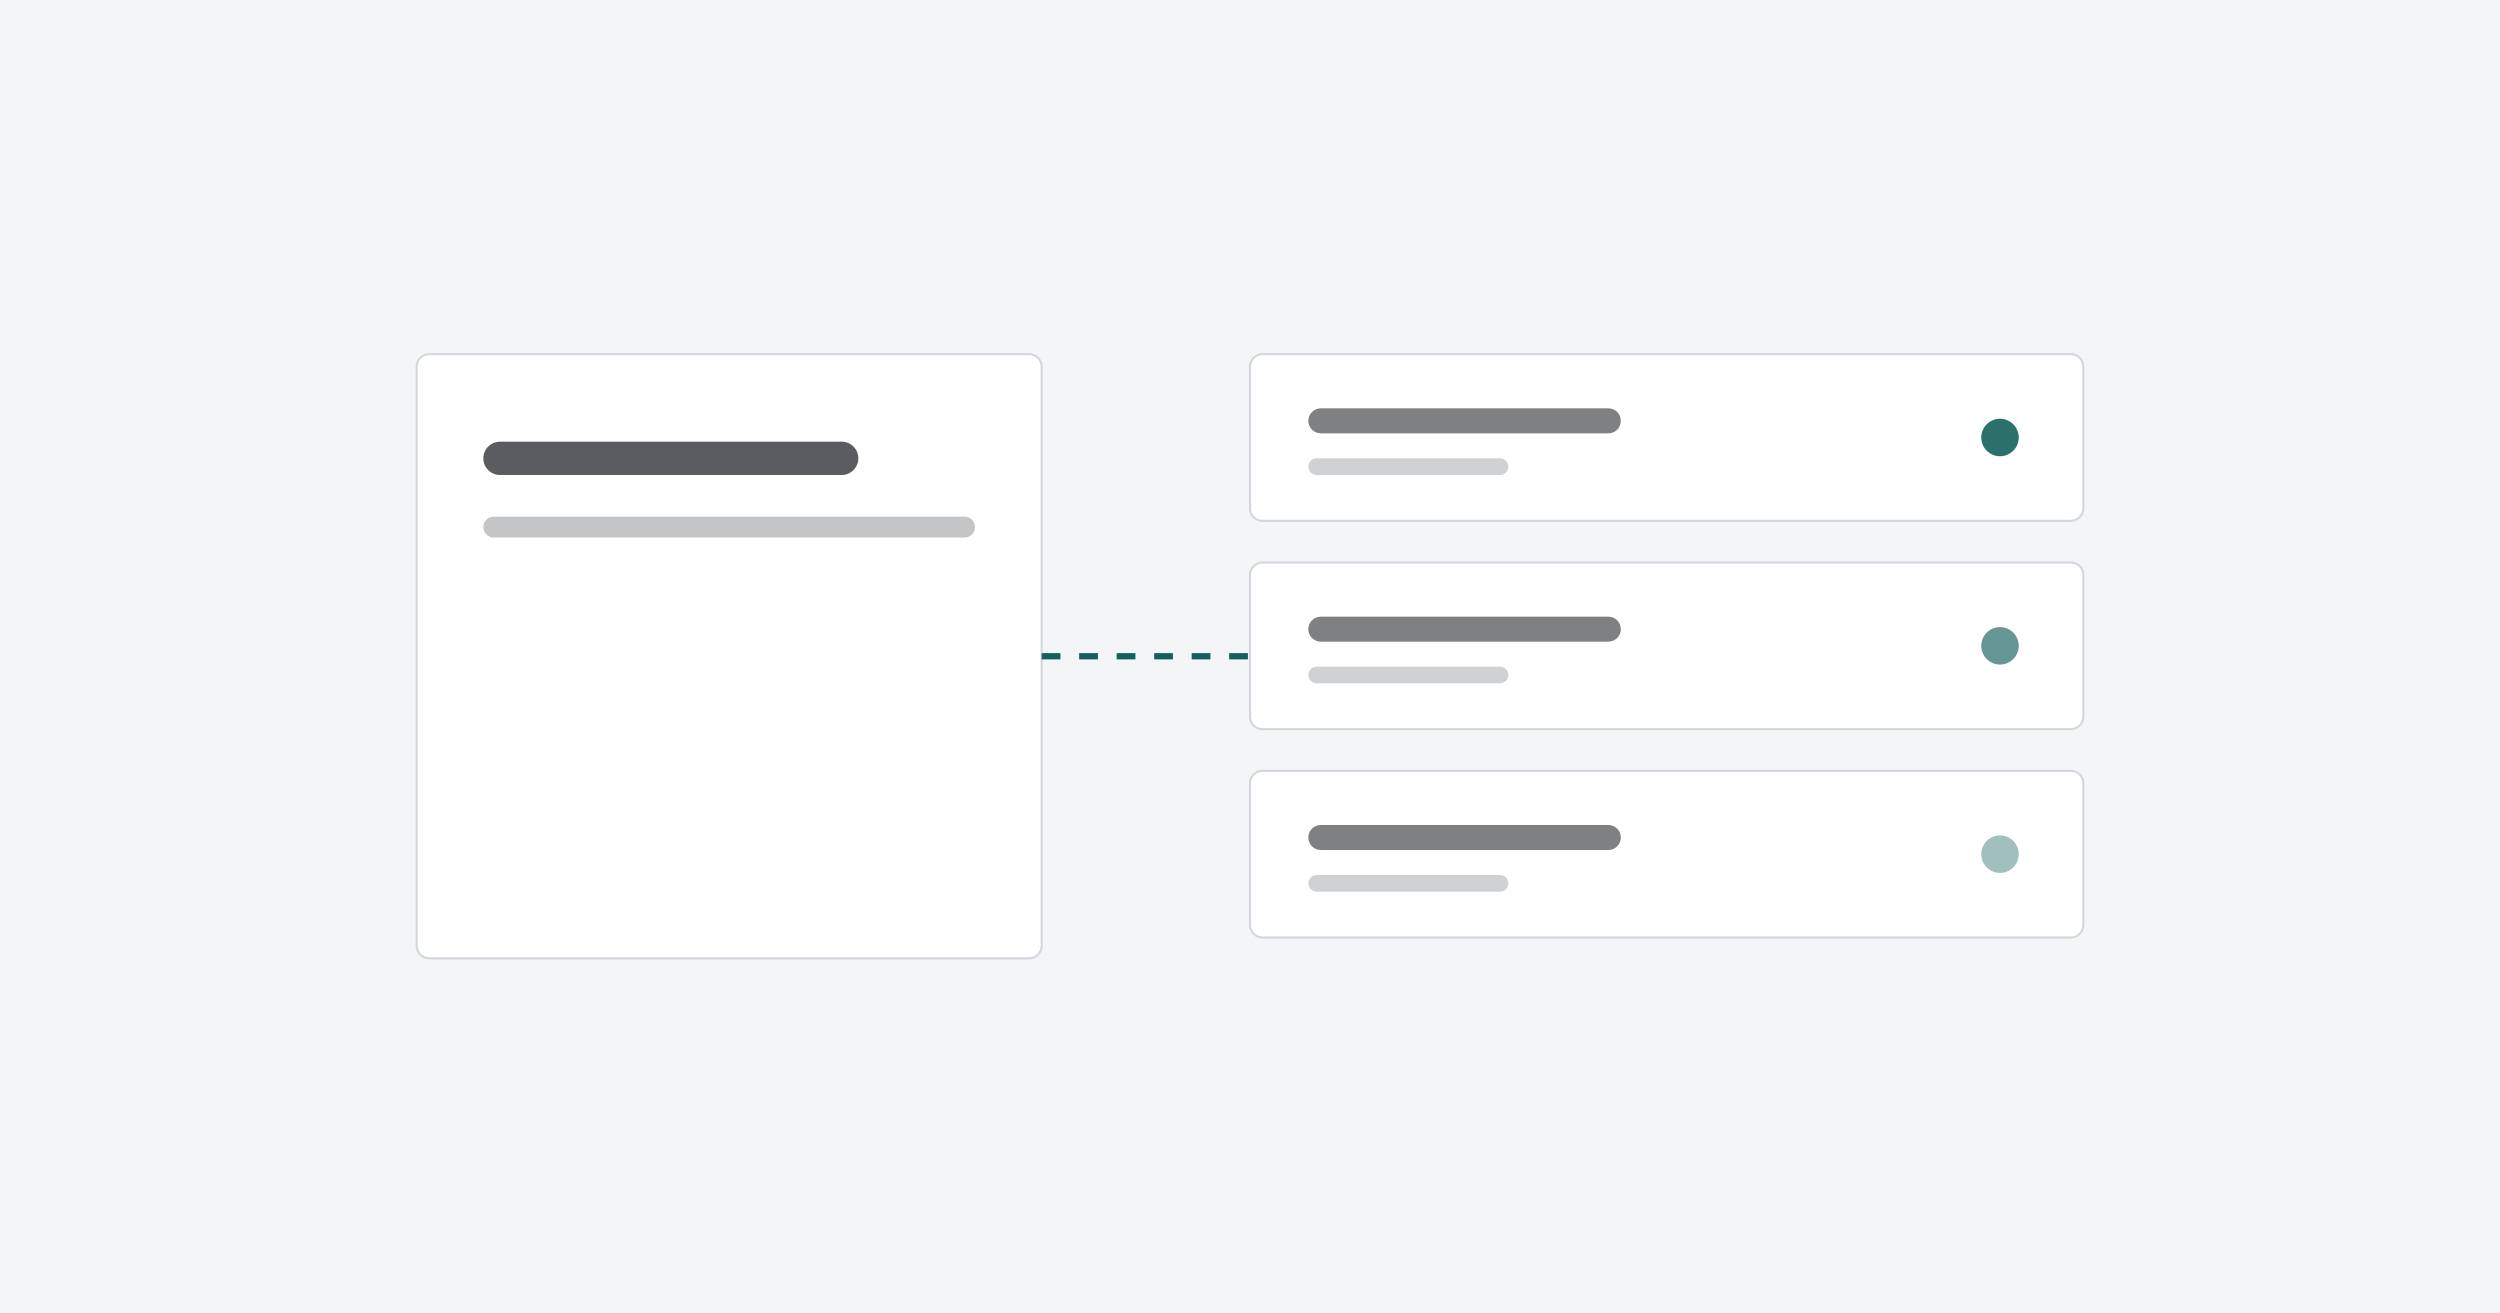
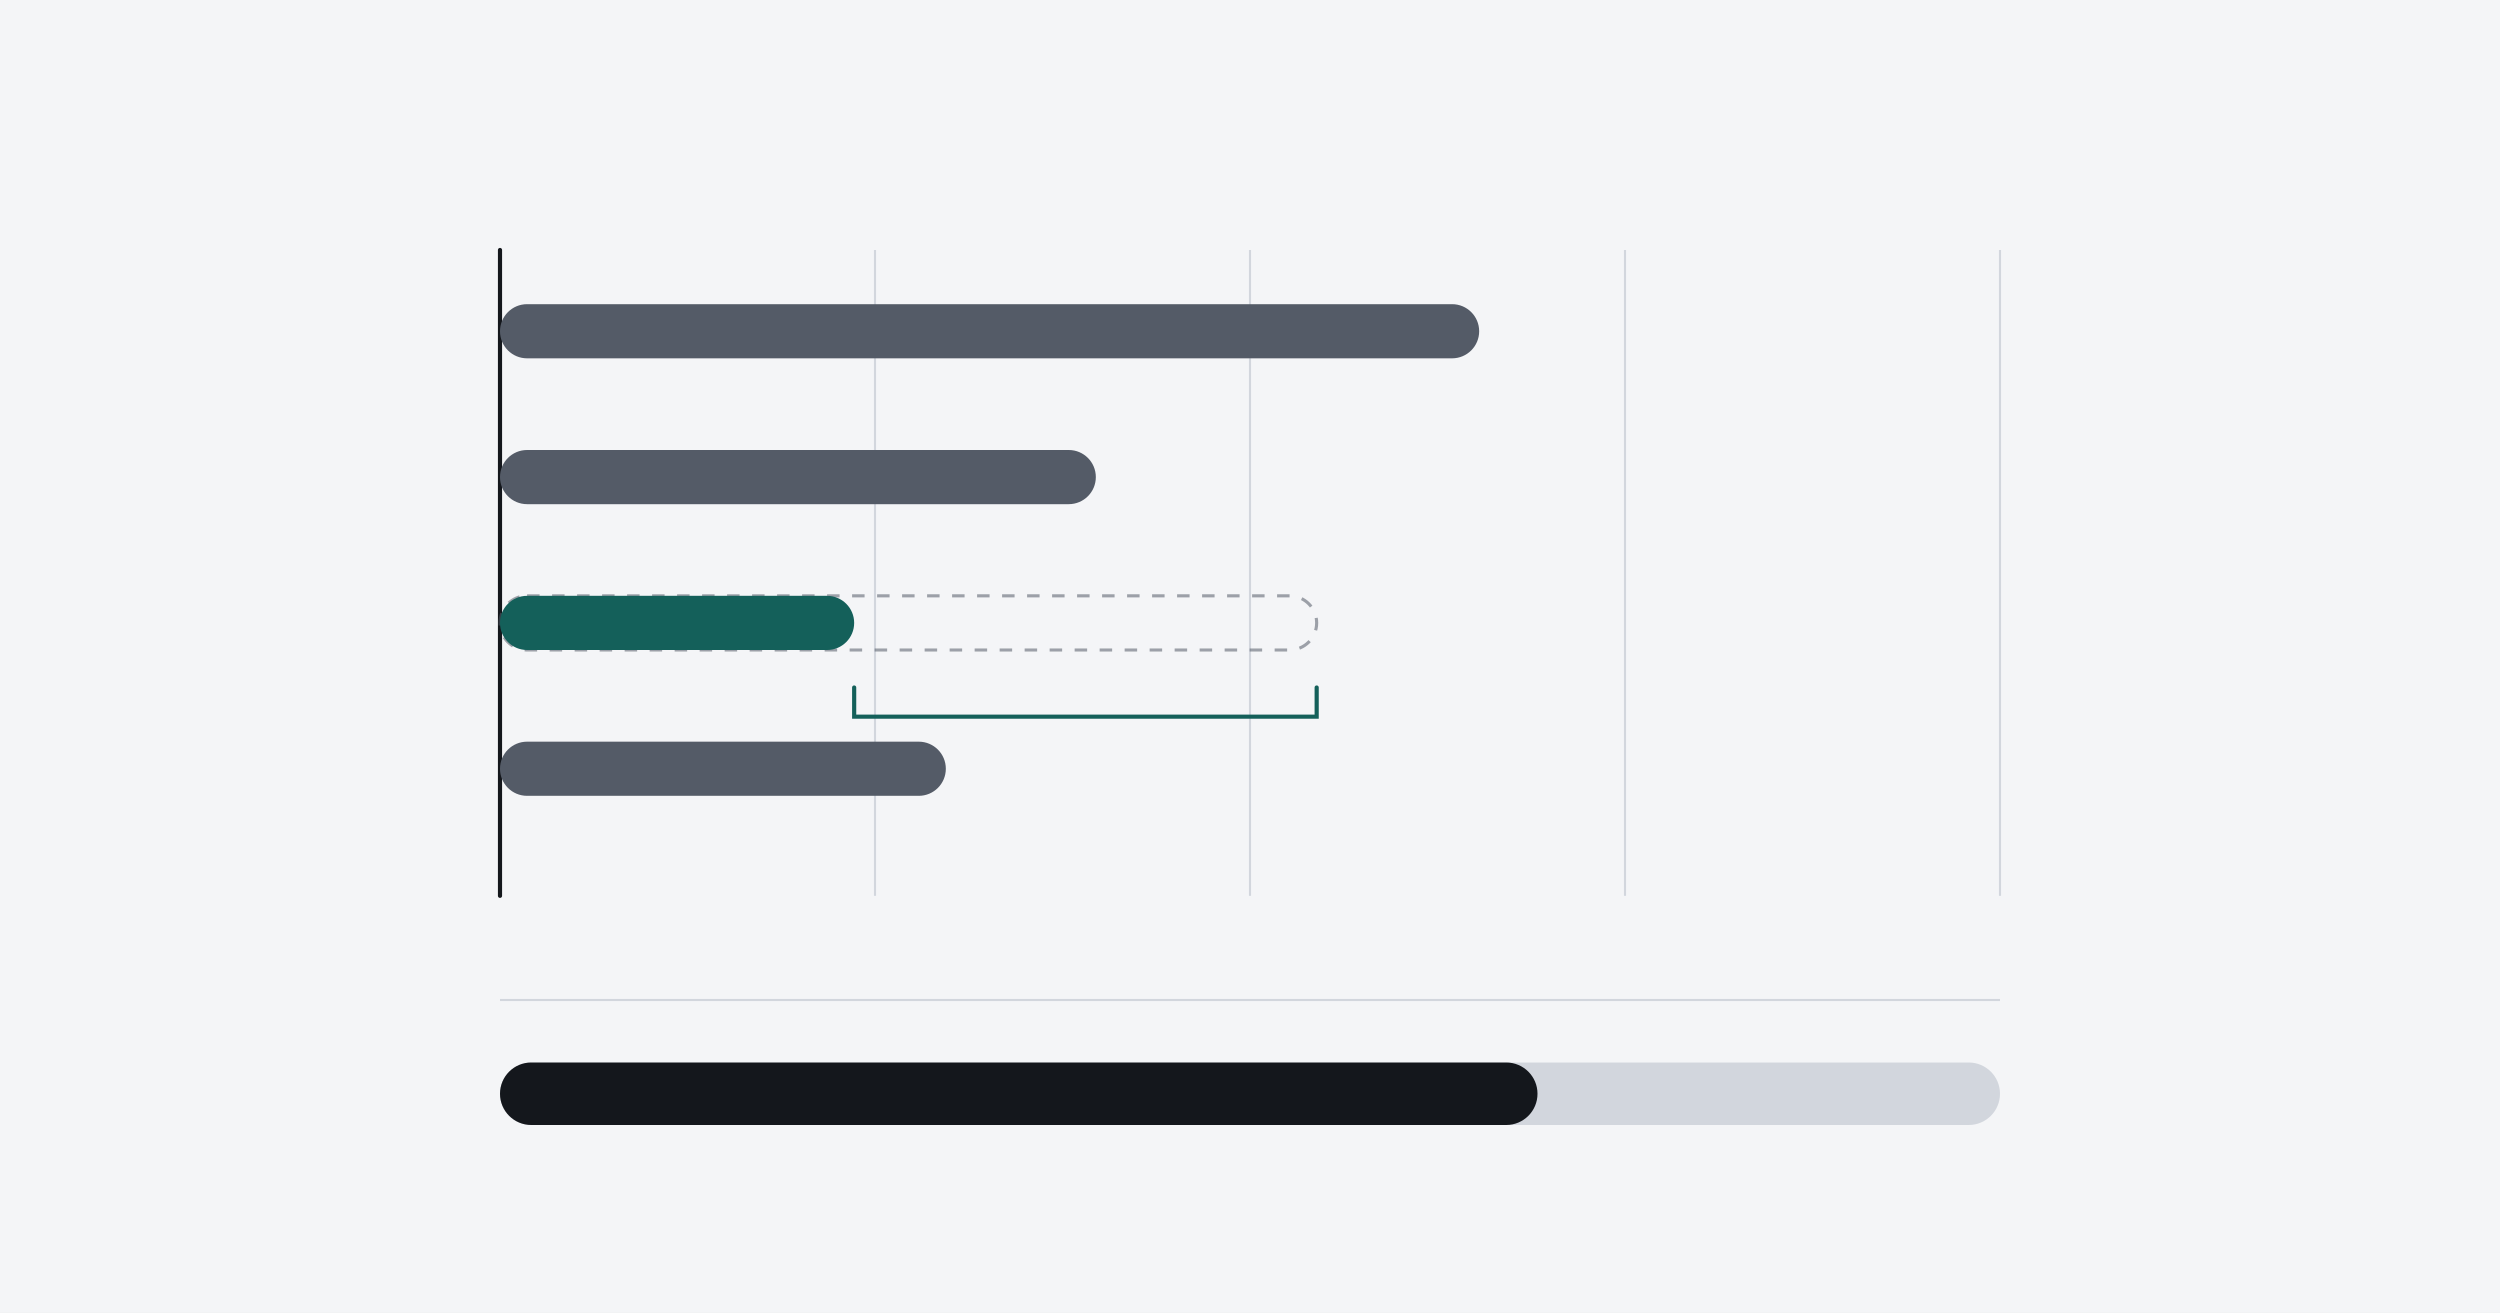
- <svg xmlns="http://www.w3.org/2000/svg" viewBox="0 0 1200 630" width="1200" height="630" role="img">
-   <rect width="1200" height="630" fill="#f4f5f7" />
-   <rect x="200" y="170" width="300" height="290" rx="6" fill="#ffffff" stroke="#d2d6dd" />
-   <rect x="232" y="212" width="180" height="16" rx="8" fill="#14171c" opacity="0.7" />
-   <rect x="232" y="248" width="236" height="10" rx="5" fill="#14171c" opacity="0.25" />
-   <rect x="600" y="170" width="400" height="80" rx="6" fill="#ffffff" stroke="#d2d6dd" />
-   <rect x="628" y="196" width="150" height="12" rx="6" fill="#14171c" opacity="0.55" />
-   <rect x="628" y="220" width="96" height="8" rx="4" fill="#14171c" opacity="0.2" />
-   <circle cx="960" cy="210" r="9" fill="#14605a" opacity="0.9" />
-   <rect x="600" y="270" width="400" height="80" rx="6" fill="#ffffff" stroke="#d2d6dd" />
-   <rect x="628" y="296" width="150" height="12" rx="6" fill="#14171c" opacity="0.55" />
-   <rect x="628" y="320" width="96" height="8" rx="4" fill="#14171c" opacity="0.2" />
-   <circle cx="960" cy="310" r="9" fill="#14605a" opacity="0.65" />
-   <rect x="600" y="370" width="400" height="80" rx="6" fill="#ffffff" stroke="#d2d6dd" />
-   <rect x="628" y="396" width="150" height="12" rx="6" fill="#14171c" opacity="0.55" />
-   <rect x="628" y="420" width="96" height="8" rx="4" fill="#14171c" opacity="0.2" />
-   <circle cx="960" cy="410" r="9" fill="#14605a" opacity="0.4" />
-   <path d="M500 315 L600 315" stroke="#14605a" stroke-width="3" stroke-dasharray="9 9" />
+ <svg xmlns="http://www.w3.org/2000/svg" viewBox="0 0 1200 630" width="1200" height="630" role="img" aria-label="Monthly cost per tool, with one bar exchanged for a cheaper alternative and the saving bracketed">
+   <style>
+     .ground  { fill: #f4f5f7 }
+     .grid    { stroke: #d2d6dd; stroke-width: 1 }
+     .axis    { stroke: #14171c; stroke-width: 2; stroke-linecap: round }
+     .bar     { fill: #545b67 }
+     .vacated { fill: none; stroke: #545b67; stroke-width: 1.5; stroke-dasharray: 6 6; opacity: .55 }
+     .swap    { fill: #14605a }
+     .bracket { fill: none; stroke: #14605a; stroke-width: 2; stroke-linecap: round }
+     .totalq  { fill: #d2d6dd }
+     .total   { fill: #14171c }
+ 
+     /* The replacement arrives and the total follows it. One moment, once. */
+     .swap  { animation: arrive 1s cubic-bezier(.16,1,.3,1) both; animation-delay: .3s }
+     .total { animation: settle 1.2s cubic-bezier(.16,1,.3,1) both; animation-delay: .5s }
+     .bracket { stroke-dasharray: 260; animation: mark .8s cubic-bezier(.16,1,.3,1) both; animation-delay: 1.1s }
+     @keyframes arrive { from { width: 0 } to { width: 170px } }
+     @keyframes settle { from { width: 720px } to { width: 498px } }
+     @keyframes mark   { from { stroke-dashoffset: 260 } to { stroke-dashoffset: 0 } }
+     @media (prefers-reduced-motion: reduce) {
+       .swap, .total, .bracket { animation: none }
+     }
+   </style>
+   <rect class="ground" width="1200" height="630" />
+   <g class="grid">
+     <line x1="420" y1="120" x2="420" y2="430" />
+     <line x1="600" y1="120" x2="600" y2="430" />
+     <line x1="780" y1="120" x2="780" y2="430" />
+     <line x1="960" y1="120" x2="960" y2="430" />
+   </g>
+   <line class="axis" x1="240" y1="120" x2="240" y2="430" />
+   <rect class="bar" x="240" y="146" width="470" height="26" rx="13" />
+   <rect class="bar" x="240" y="216" width="286" height="26" rx="13" />
+   <rect class="vacated" x="240" y="286" width="392" height="26" rx="13" />
+   <rect class="swap" x="240" y="286" width="170" height="26" rx="13" />
+   <rect class="bar" x="240" y="356" width="214" height="26" rx="13" />
+   <path class="bracket" d="M410 330 V344 H632 V330" />
+   <line class="grid" x1="240" y1="480" x2="960" y2="480" />
+   <rect class="totalq" x="240" y="510" width="720" height="30" rx="15" />
+   <rect class="total" x="240" y="510" width="498" height="30" rx="15" />
</svg>
